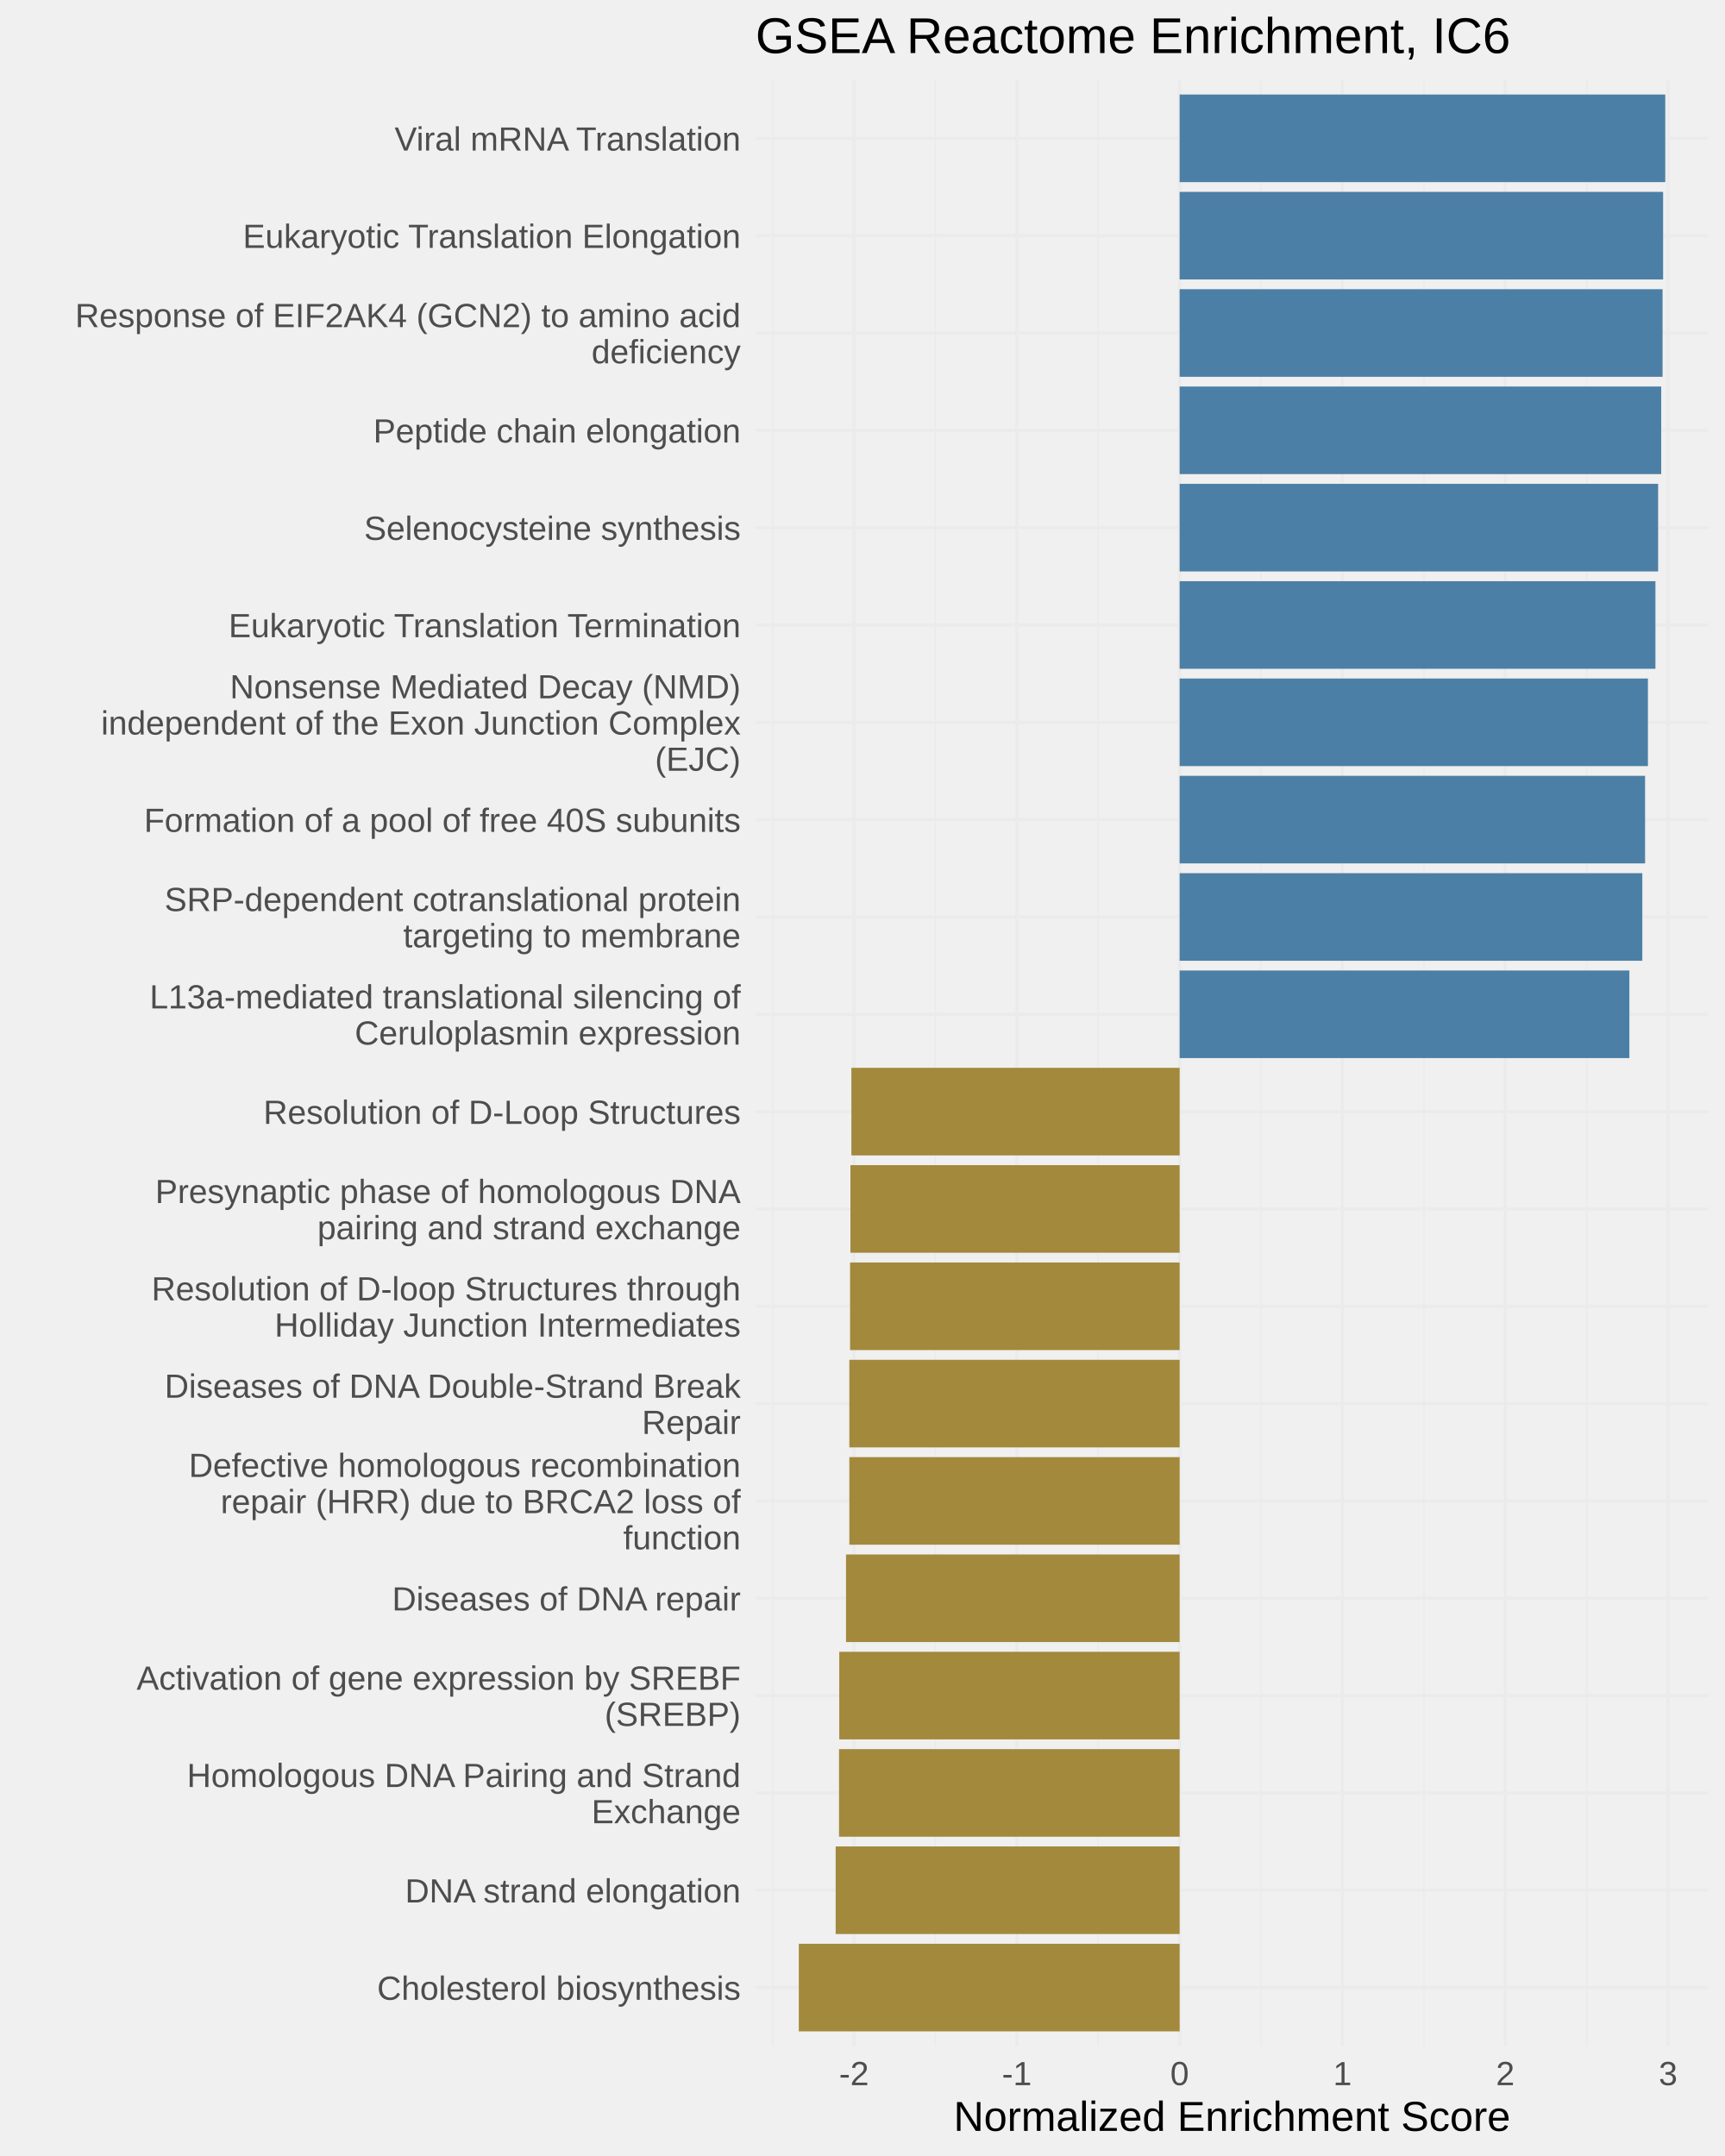
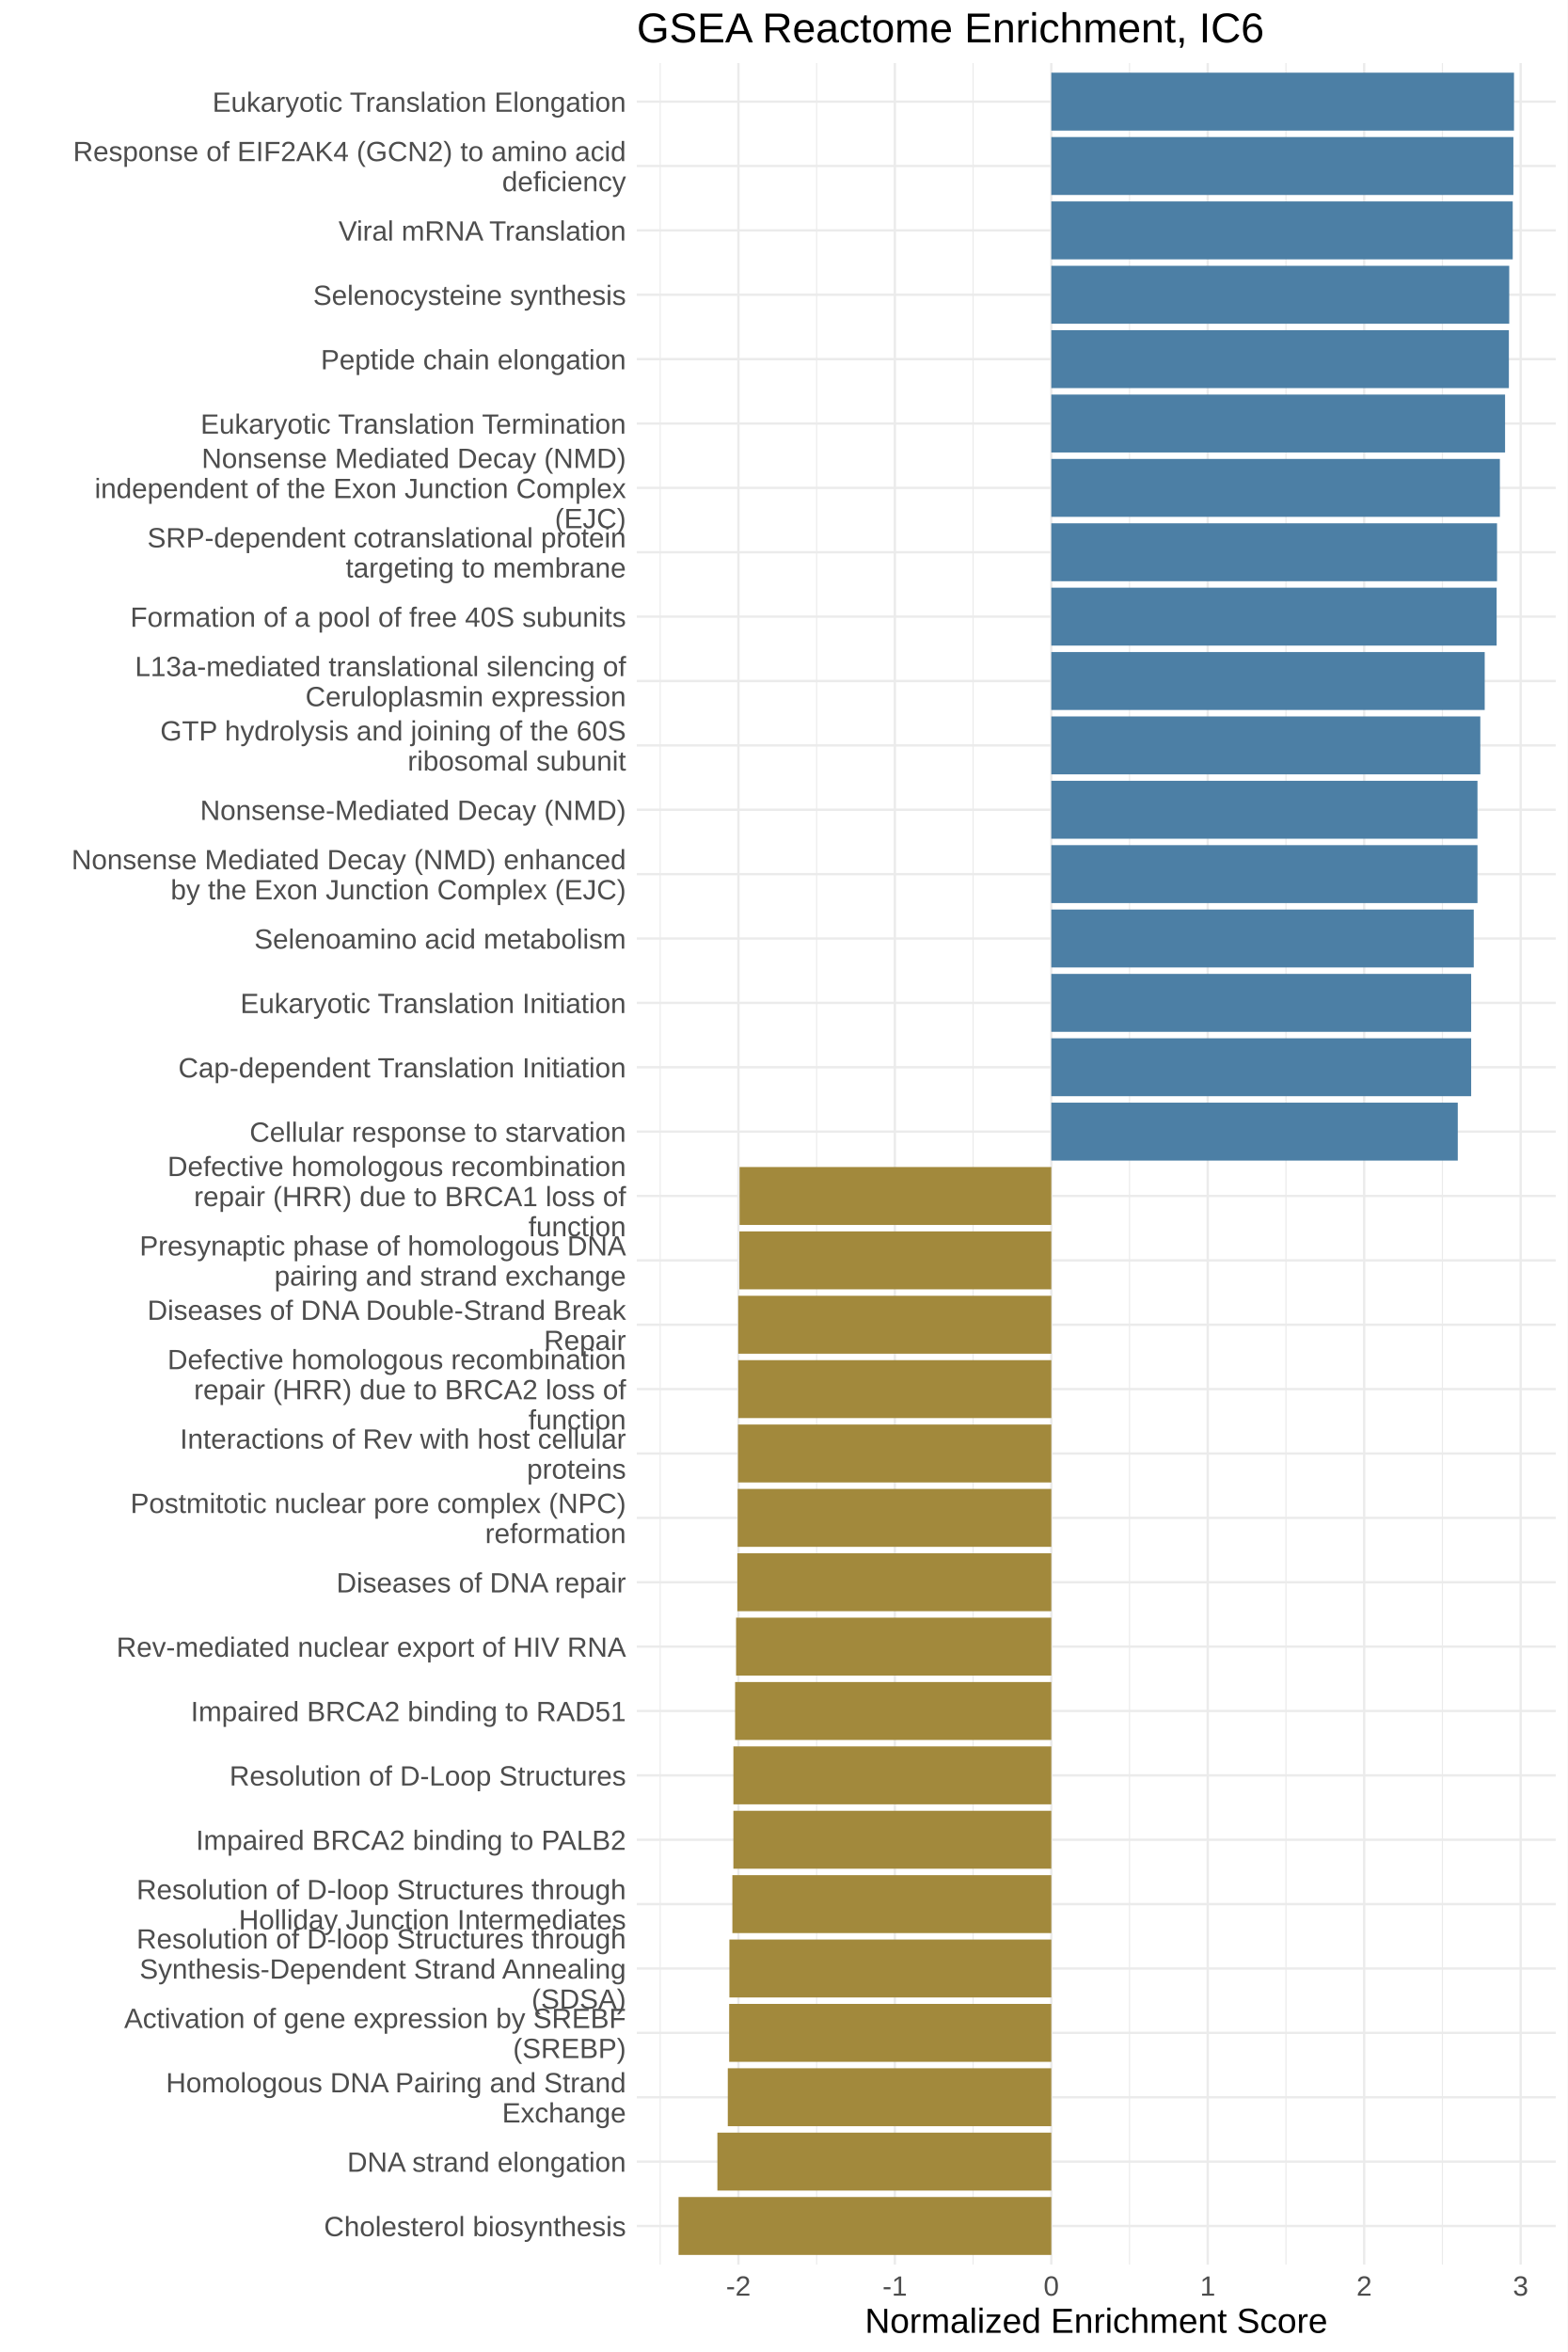
- <svg xmlns="http://www.w3.org/2000/svg" class="svglite" width="576.00pt" height="720.00pt" viewBox="0 0 576.00 720.00">
+ <svg xmlns="http://www.w3.org/2000/svg" class="svglite" width="720.00pt" height="1080.00pt" viewBox="0 0 720.00 1080.00">
  <defs>
    <style type="text/css">
    .svglite line, .svglite polyline, .svglite polygon, .svglite path, .svglite rect, .svglite circle {
      fill: none;
      stroke: #000000;
      stroke-linecap: round;
      stroke-linejoin: round;
      stroke-miterlimit: 10.00;
    }
    .svglite text {
      white-space: pre;
    }
  </style>
  </defs>
-   <rect width="100%" height="100%" style="stroke: none; fill: none;" />
+   <rect width="100%" height="100%" style="stroke: none; fill: #FFFFFF;" />
  <defs>
-     <clipPath id="cpMC4wMHw1NzYuMDB8MC4wMHw3MjAuMDA=">
-       <rect x="0.00" y="0.00" width="576.00" height="720.00" />
+     <clipPath id="cpMC4wMHw3MjAuMDB8MC4wMHwxMDgwLjAw">
+       <rect x="0.00" y="0.00" width="720.00" height="1080.00" />
    </clipPath>
  </defs>
-   <g clip-path="url(#cpMC4wMHw1NzYuMDB8MC4wMHw3MjAuMDA=)">
+   <g clip-path="url(#cpMC4wMHw3MjAuMDB8MC4wMHwxMDgwLjAw)">
</g>
  <defs>
-     <clipPath id="cpMjUyLjI2fDU3MC41MnwyNi43MHw2ODMuMjU=">
-       <rect x="252.26" y="26.70" width="318.26" height="656.56" />
+     <clipPath id="cpMjkyLjQ2fDcxNC41MnwyOC45NHwxMDM5Ljg3">
+       <rect x="292.46" y="28.94" width="422.06" height="1010.93" />
    </clipPath>
  </defs>
-   <g clip-path="url(#cpMjUyLjI2fDU3MC41MnwyNi43MHw2ODMuMjU=)">
-     <polyline points="257.98,683.25 257.98,26.70 " style="stroke-width: 0.53; stroke: #EBEBEB; stroke-linecap: butt;" />
-     <polyline points="312.34,683.25 312.34,26.70 " style="stroke-width: 0.53; stroke: #EBEBEB; stroke-linecap: butt;" />
-     <polyline points="366.71,683.25 366.71,26.70 " style="stroke-width: 0.53; stroke: #EBEBEB; stroke-linecap: butt;" />
-     <polyline points="421.08,683.25 421.08,26.70 " style="stroke-width: 0.53; stroke: #EBEBEB; stroke-linecap: butt;" />
-     <polyline points="475.45,683.25 475.45,26.70 " style="stroke-width: 0.53; stroke: #EBEBEB; stroke-linecap: butt;" />
-     <polyline points="529.81,683.25 529.81,26.70 " style="stroke-width: 0.53; stroke: #EBEBEB; stroke-linecap: butt;" />
-     <polyline points="252.26,663.75 570.52,663.75 " style="stroke-width: 1.07; stroke: #EBEBEB; stroke-linecap: butt;" />
-     <polyline points="252.26,631.25 570.52,631.25 " style="stroke-width: 1.07; stroke: #EBEBEB; stroke-linecap: butt;" />
-     <polyline points="252.26,598.75 570.52,598.75 " style="stroke-width: 1.07; stroke: #EBEBEB; stroke-linecap: butt;" />
-     <polyline points="252.26,566.24 570.52,566.24 " style="stroke-width: 1.07; stroke: #EBEBEB; stroke-linecap: butt;" />
-     <polyline points="252.26,533.74 570.52,533.74 " style="stroke-width: 1.07; stroke: #EBEBEB; stroke-linecap: butt;" />
-     <polyline points="252.26,501.24 570.52,501.24 " style="stroke-width: 1.07; stroke: #EBEBEB; stroke-linecap: butt;" />
-     <polyline points="252.26,468.74 570.52,468.74 " style="stroke-width: 1.07; stroke: #EBEBEB; stroke-linecap: butt;" />
-     <polyline points="252.26,436.23 570.52,436.23 " style="stroke-width: 1.07; stroke: #EBEBEB; stroke-linecap: butt;" />
-     <polyline points="252.26,403.73 570.52,403.73 " style="stroke-width: 1.07; stroke: #EBEBEB; stroke-linecap: butt;" />
-     <polyline points="252.26,371.23 570.52,371.23 " style="stroke-width: 1.07; stroke: #EBEBEB; stroke-linecap: butt;" />
-     <polyline points="252.26,338.73 570.52,338.73 " style="stroke-width: 1.07; stroke: #EBEBEB; stroke-linecap: butt;" />
-     <polyline points="252.26,306.22 570.52,306.22 " style="stroke-width: 1.07; stroke: #EBEBEB; stroke-linecap: butt;" />
-     <polyline points="252.26,273.72 570.52,273.72 " style="stroke-width: 1.07; stroke: #EBEBEB; stroke-linecap: butt;" />
-     <polyline points="252.26,241.22 570.52,241.22 " style="stroke-width: 1.07; stroke: #EBEBEB; stroke-linecap: butt;" />
-     <polyline points="252.26,208.71 570.52,208.71 " style="stroke-width: 1.07; stroke: #EBEBEB; stroke-linecap: butt;" />
-     <polyline points="252.26,176.21 570.52,176.21 " style="stroke-width: 1.07; stroke: #EBEBEB; stroke-linecap: butt;" />
-     <polyline points="252.26,143.71 570.52,143.71 " style="stroke-width: 1.07; stroke: #EBEBEB; stroke-linecap: butt;" />
-     <polyline points="252.26,111.21 570.52,111.21 " style="stroke-width: 1.07; stroke: #EBEBEB; stroke-linecap: butt;" />
-     <polyline points="252.26,78.70 570.52,78.70 " style="stroke-width: 1.07; stroke: #EBEBEB; stroke-linecap: butt;" />
-     <polyline points="252.26,46.20 570.52,46.20 " style="stroke-width: 1.07; stroke: #EBEBEB; stroke-linecap: butt;" />
-     <polyline points="285.16,683.25 285.16,26.70 " style="stroke-width: 1.07; stroke: #EBEBEB; stroke-linecap: butt;" />
-     <polyline points="339.53,683.25 339.53,26.70 " style="stroke-width: 1.07; stroke: #EBEBEB; stroke-linecap: butt;" />
-     <polyline points="393.89,683.25 393.89,26.70 " style="stroke-width: 1.07; stroke: #EBEBEB; stroke-linecap: butt;" />
-     <polyline points="448.26,683.25 448.26,26.70 " style="stroke-width: 1.07; stroke: #EBEBEB; stroke-linecap: butt;" />
-     <polyline points="502.63,683.25 502.63,26.70 " style="stroke-width: 1.07; stroke: #EBEBEB; stroke-linecap: butt;" />
-     <polyline points="557.00,683.25 557.00,26.70 " style="stroke-width: 1.07; stroke: #EBEBEB; stroke-linecap: butt;" />
-     <rect x="393.89" y="31.57" width="162.16" height="29.25" style="stroke-width: 1.07; stroke: none; stroke-linecap: butt; stroke-linejoin: miter; fill: #4C7FA5;" />
-     <rect x="393.89" y="64.08" width="161.44" height="29.25" style="stroke-width: 1.07; stroke: none; stroke-linecap: butt; stroke-linejoin: miter; fill: #4C7FA5;" />
-     <rect x="393.89" y="96.58" width="161.26" height="29.25" style="stroke-width: 1.07; stroke: none; stroke-linecap: butt; stroke-linejoin: miter; fill: #4C7FA5;" />
-     <rect x="393.89" y="129.08" width="160.81" height="29.25" style="stroke-width: 1.07; stroke: none; stroke-linecap: butt; stroke-linejoin: miter; fill: #4C7FA5;" />
-     <rect x="393.89" y="161.58" width="159.78" height="29.25" style="stroke-width: 1.07; stroke: none; stroke-linecap: butt; stroke-linejoin: miter; fill: #4C7FA5;" />
-     <rect x="393.89" y="194.09" width="158.88" height="29.25" style="stroke-width: 1.07; stroke: none; stroke-linecap: butt; stroke-linejoin: miter; fill: #4C7FA5;" />
-     <rect x="393.89" y="226.59" width="156.37" height="29.25" style="stroke-width: 1.07; stroke: none; stroke-linecap: butt; stroke-linejoin: miter; fill: #4C7FA5;" />
-     <rect x="393.89" y="259.09" width="155.42" height="29.25" style="stroke-width: 1.07; stroke: none; stroke-linecap: butt; stroke-linejoin: miter; fill: #4C7FA5;" />
-     <rect x="393.89" y="291.60" width="154.50" height="29.25" style="stroke-width: 1.07; stroke: none; stroke-linecap: butt; stroke-linejoin: miter; fill: #4C7FA5;" />
-     <rect x="393.89" y="324.10" width="150.18" height="29.25" style="stroke-width: 1.07; stroke: none; stroke-linecap: butt; stroke-linejoin: miter; fill: #4C7FA5;" />
-     <rect x="266.73" y="649.13" width="127.17" height="29.25" style="stroke-width: 1.07; stroke: none; stroke-linecap: butt; stroke-linejoin: miter; fill: #A2893C;" />
-     <rect x="279.04" y="616.62" width="114.86" height="29.25" style="stroke-width: 1.07; stroke: none; stroke-linecap: butt; stroke-linejoin: miter; fill: #A2893C;" />
-     <rect x="280.16" y="584.12" width="113.74" height="29.25" style="stroke-width: 1.07; stroke: none; stroke-linecap: butt; stroke-linejoin: miter; fill: #A2893C;" />
-     <rect x="280.24" y="551.62" width="113.66" height="29.25" style="stroke-width: 1.07; stroke: none; stroke-linecap: butt; stroke-linejoin: miter; fill: #A2893C;" />
-     <rect x="282.50" y="519.12" width="111.39" height="29.25" style="stroke-width: 1.07; stroke: none; stroke-linecap: butt; stroke-linejoin: miter; fill: #A2893C;" />
-     <rect x="283.61" y="454.11" width="110.28" height="29.25" style="stroke-width: 1.07; stroke: none; stroke-linecap: butt; stroke-linejoin: miter; fill: #A2893C;" />
-     <rect x="283.61" y="486.61" width="110.28" height="29.25" style="stroke-width: 1.07; stroke: none; stroke-linecap: butt; stroke-linejoin: miter; fill: #A2893C;" />
-     <rect x="283.85" y="421.61" width="110.04" height="29.25" style="stroke-width: 1.07; stroke: none; stroke-linecap: butt; stroke-linejoin: miter; fill: #A2893C;" />
-     <rect x="283.97" y="389.10" width="109.92" height="29.25" style="stroke-width: 1.07; stroke: none; stroke-linecap: butt; stroke-linejoin: miter; fill: #A2893C;" />
-     <rect x="284.29" y="356.60" width="109.61" height="29.25" style="stroke-width: 1.07; stroke: none; stroke-linecap: butt; stroke-linejoin: miter; fill: #A2893C;" />
+   <g clip-path="url(#cpMjkyLjQ2fDcxNC41MnwyOC45NHwxMDM5Ljg3)">
+     <polyline points="303.20,1039.87 303.20,28.94 " style="stroke-width: 0.53; stroke: #EBEBEB; stroke-linecap: butt;" />
+     <polyline points="375.06,1039.87 375.06,28.94 " style="stroke-width: 0.53; stroke: #EBEBEB; stroke-linecap: butt;" />
+     <polyline points="446.91,1039.87 446.91,28.94 " style="stroke-width: 0.53; stroke: #EBEBEB; stroke-linecap: butt;" />
+     <polyline points="518.76,1039.87 518.76,28.94 " style="stroke-width: 0.53; stroke: #EBEBEB; stroke-linecap: butt;" />
+     <polyline points="590.62,1039.87 590.62,28.94 " style="stroke-width: 0.53; stroke: #EBEBEB; stroke-linecap: butt;" />
+     <polyline points="662.47,1039.87 662.47,28.94 " style="stroke-width: 0.53; stroke: #EBEBEB; stroke-linecap: butt;" />
+     <polyline points="292.46,1022.14 714.52,1022.14 " style="stroke-width: 1.07; stroke: #EBEBEB; stroke-linecap: butt;" />
+     <polyline points="292.46,992.58 714.52,992.58 " style="stroke-width: 1.07; stroke: #EBEBEB; stroke-linecap: butt;" />
+     <polyline points="292.46,963.02 714.52,963.02 " style="stroke-width: 1.07; stroke: #EBEBEB; stroke-linecap: butt;" />
+     <polyline points="292.46,933.46 714.52,933.46 " style="stroke-width: 1.07; stroke: #EBEBEB; stroke-linecap: butt;" />
+     <polyline points="292.46,903.90 714.52,903.90 " style="stroke-width: 1.07; stroke: #EBEBEB; stroke-linecap: butt;" />
+     <polyline points="292.46,874.34 714.52,874.34 " style="stroke-width: 1.07; stroke: #EBEBEB; stroke-linecap: butt;" />
+     <polyline points="292.46,844.78 714.52,844.78 " style="stroke-width: 1.07; stroke: #EBEBEB; stroke-linecap: butt;" />
+     <polyline points="292.46,815.22 714.52,815.22 " style="stroke-width: 1.07; stroke: #EBEBEB; stroke-linecap: butt;" />
+     <polyline points="292.46,785.66 714.52,785.66 " style="stroke-width: 1.07; stroke: #EBEBEB; stroke-linecap: butt;" />
+     <polyline points="292.46,756.10 714.52,756.10 " style="stroke-width: 1.07; stroke: #EBEBEB; stroke-linecap: butt;" />
+     <polyline points="292.46,726.54 714.52,726.54 " style="stroke-width: 1.07; stroke: #EBEBEB; stroke-linecap: butt;" />
+     <polyline points="292.46,696.98 714.52,696.98 " style="stroke-width: 1.07; stroke: #EBEBEB; stroke-linecap: butt;" />
+     <polyline points="292.46,667.42 714.52,667.42 " style="stroke-width: 1.07; stroke: #EBEBEB; stroke-linecap: butt;" />
+     <polyline points="292.46,637.86 714.52,637.86 " style="stroke-width: 1.07; stroke: #EBEBEB; stroke-linecap: butt;" />
+     <polyline points="292.46,608.30 714.52,608.30 " style="stroke-width: 1.07; stroke: #EBEBEB; stroke-linecap: butt;" />
+     <polyline points="292.46,578.74 714.52,578.74 " style="stroke-width: 1.07; stroke: #EBEBEB; stroke-linecap: butt;" />
+     <polyline points="292.46,549.18 714.52,549.18 " style="stroke-width: 1.07; stroke: #EBEBEB; stroke-linecap: butt;" />
+     <polyline points="292.46,519.62 714.52,519.62 " style="stroke-width: 1.07; stroke: #EBEBEB; stroke-linecap: butt;" />
+     <polyline points="292.46,490.06 714.52,490.06 " style="stroke-width: 1.07; stroke: #EBEBEB; stroke-linecap: butt;" />
+     <polyline points="292.46,460.51 714.52,460.51 " style="stroke-width: 1.07; stroke: #EBEBEB; stroke-linecap: butt;" />
+     <polyline points="292.46,430.95 714.52,430.95 " style="stroke-width: 1.07; stroke: #EBEBEB; stroke-linecap: butt;" />
+     <polyline points="292.46,401.39 714.52,401.39 " style="stroke-width: 1.07; stroke: #EBEBEB; stroke-linecap: butt;" />
+     <polyline points="292.46,371.83 714.52,371.83 " style="stroke-width: 1.07; stroke: #EBEBEB; stroke-linecap: butt;" />
+     <polyline points="292.46,342.27 714.52,342.27 " style="stroke-width: 1.07; stroke: #EBEBEB; stroke-linecap: butt;" />
+     <polyline points="292.46,312.71 714.52,312.71 " style="stroke-width: 1.07; stroke: #EBEBEB; stroke-linecap: butt;" />
+     <polyline points="292.46,283.15 714.52,283.15 " style="stroke-width: 1.07; stroke: #EBEBEB; stroke-linecap: butt;" />
+     <polyline points="292.46,253.59 714.52,253.59 " style="stroke-width: 1.07; stroke: #EBEBEB; stroke-linecap: butt;" />
+     <polyline points="292.46,224.03 714.52,224.03 " style="stroke-width: 1.07; stroke: #EBEBEB; stroke-linecap: butt;" />
+     <polyline points="292.46,194.47 714.52,194.47 " style="stroke-width: 1.07; stroke: #EBEBEB; stroke-linecap: butt;" />
+     <polyline points="292.46,164.91 714.52,164.91 " style="stroke-width: 1.07; stroke: #EBEBEB; stroke-linecap: butt;" />
+     <polyline points="292.46,135.35 714.52,135.35 " style="stroke-width: 1.07; stroke: #EBEBEB; stroke-linecap: butt;" />
+     <polyline points="292.46,105.79 714.52,105.79 " style="stroke-width: 1.07; stroke: #EBEBEB; stroke-linecap: butt;" />
+     <polyline points="292.46,76.23 714.52,76.23 " style="stroke-width: 1.07; stroke: #EBEBEB; stroke-linecap: butt;" />
+     <polyline points="292.46,46.67 714.52,46.67 " style="stroke-width: 1.07; stroke: #EBEBEB; stroke-linecap: butt;" />
+     <polyline points="339.13,1039.87 339.13,28.94 " style="stroke-width: 1.07; stroke: #EBEBEB; stroke-linecap: butt;" />
+     <polyline points="410.98,1039.87 410.98,28.94 " style="stroke-width: 1.07; stroke: #EBEBEB; stroke-linecap: butt;" />
+     <polyline points="482.84,1039.87 482.84,28.94 " style="stroke-width: 1.07; stroke: #EBEBEB; stroke-linecap: butt;" />
+     <polyline points="554.69,1039.87 554.69,28.94 " style="stroke-width: 1.07; stroke: #EBEBEB; stroke-linecap: butt;" />
+     <polyline points="626.54,1039.87 626.54,28.94 " style="stroke-width: 1.07; stroke: #EBEBEB; stroke-linecap: butt;" />
+     <polyline points="698.40,1039.87 698.40,28.94 " style="stroke-width: 1.07; stroke: #EBEBEB; stroke-linecap: butt;" />
+     <rect x="482.84" y="33.37" width="212.50" height="26.60" style="stroke-width: 1.07; stroke: none; stroke-linecap: butt; stroke-linejoin: miter; fill: #4C7FA5;" />
+     <rect x="482.84" y="62.93" width="212.22" height="26.60" style="stroke-width: 1.07; stroke: none; stroke-linecap: butt; stroke-linejoin: miter; fill: #4C7FA5;" />
+     <rect x="482.84" y="92.49" width="211.92" height="26.60" style="stroke-width: 1.07; stroke: none; stroke-linecap: butt; stroke-linejoin: miter; fill: #4C7FA5;" />
+     <rect x="482.84" y="122.05" width="210.31" height="26.60" style="stroke-width: 1.07; stroke: none; stroke-linecap: butt; stroke-linejoin: miter; fill: #4C7FA5;" />
+     <rect x="482.84" y="151.61" width="210.15" height="26.60" style="stroke-width: 1.07; stroke: none; stroke-linecap: butt; stroke-linejoin: miter; fill: #4C7FA5;" />
+     <rect x="482.84" y="181.17" width="208.40" height="26.60" style="stroke-width: 1.07; stroke: none; stroke-linecap: butt; stroke-linejoin: miter; fill: #4C7FA5;" />
+     <rect x="482.84" y="210.73" width="206.02" height="26.60" style="stroke-width: 1.07; stroke: none; stroke-linecap: butt; stroke-linejoin: miter; fill: #4C7FA5;" />
+     <rect x="482.84" y="240.29" width="204.71" height="26.60" style="stroke-width: 1.07; stroke: none; stroke-linecap: butt; stroke-linejoin: miter; fill: #4C7FA5;" />
+     <rect x="482.84" y="269.85" width="204.53" height="26.60" style="stroke-width: 1.07; stroke: none; stroke-linecap: butt; stroke-linejoin: miter; fill: #4C7FA5;" />
+     <rect x="482.84" y="299.41" width="199.05" height="26.60" style="stroke-width: 1.07; stroke: none; stroke-linecap: butt; stroke-linejoin: miter; fill: #4C7FA5;" />
+     <rect x="482.84" y="328.97" width="197.03" height="26.60" style="stroke-width: 1.07; stroke: none; stroke-linecap: butt; stroke-linejoin: miter; fill: #4C7FA5;" />
+     <rect x="482.84" y="358.53" width="195.73" height="26.60" style="stroke-width: 1.07; stroke: none; stroke-linecap: butt; stroke-linejoin: miter; fill: #4C7FA5;" />
+     <rect x="482.84" y="388.08" width="195.73" height="26.60" style="stroke-width: 1.07; stroke: none; stroke-linecap: butt; stroke-linejoin: miter; fill: #4C7FA5;" />
+     <rect x="482.84" y="417.64" width="194.02" height="26.60" style="stroke-width: 1.07; stroke: none; stroke-linecap: butt; stroke-linejoin: miter; fill: #4C7FA5;" />
+     <rect x="482.84" y="447.20" width="192.83" height="26.60" style="stroke-width: 1.07; stroke: none; stroke-linecap: butt; stroke-linejoin: miter; fill: #4C7FA5;" />
+     <rect x="482.84" y="476.76" width="192.83" height="26.60" style="stroke-width: 1.07; stroke: none; stroke-linecap: butt; stroke-linejoin: miter; fill: #4C7FA5;" />
+     <rect x="482.84" y="506.32" width="186.68" height="26.60" style="stroke-width: 1.07; stroke: none; stroke-linecap: butt; stroke-linejoin: miter; fill: #4C7FA5;" />
+     <rect x="311.65" y="1008.83" width="171.19" height="26.60" style="stroke-width: 1.07; stroke: none; stroke-linecap: butt; stroke-linejoin: miter; fill: #A2893C;" />
+     <rect x="329.48" y="979.27" width="153.35" height="26.60" style="stroke-width: 1.07; stroke: none; stroke-linecap: butt; stroke-linejoin: miter; fill: #A2893C;" />
+     <rect x="334.26" y="949.71" width="148.57" height="26.60" style="stroke-width: 1.07; stroke: none; stroke-linecap: butt; stroke-linejoin: miter; fill: #A2893C;" />
+     <rect x="334.89" y="920.16" width="147.94" height="26.60" style="stroke-width: 1.07; stroke: none; stroke-linecap: butt; stroke-linejoin: miter; fill: #A2893C;" />
+     <rect x="334.99" y="890.60" width="147.85" height="26.60" style="stroke-width: 1.07; stroke: none; stroke-linecap: butt; stroke-linejoin: miter; fill: #A2893C;" />
+     <rect x="336.36" y="861.04" width="146.48" height="26.60" style="stroke-width: 1.07; stroke: none; stroke-linecap: butt; stroke-linejoin: miter; fill: #A2893C;" />
+     <rect x="336.82" y="831.48" width="146.01" height="26.60" style="stroke-width: 1.07; stroke: none; stroke-linecap: butt; stroke-linejoin: miter; fill: #A2893C;" />
+     <rect x="336.83" y="801.92" width="146.01" height="26.60" style="stroke-width: 1.07; stroke: none; stroke-linecap: butt; stroke-linejoin: miter; fill: #A2893C;" />
+     <rect x="337.61" y="772.36" width="145.22" height="26.60" style="stroke-width: 1.07; stroke: none; stroke-linecap: butt; stroke-linejoin: miter; fill: #A2893C;" />
+     <rect x="338.06" y="742.80" width="144.78" height="26.60" style="stroke-width: 1.07; stroke: none; stroke-linecap: butt; stroke-linejoin: miter; fill: #A2893C;" />
+     <rect x="338.64" y="713.24" width="144.19" height="26.60" style="stroke-width: 1.07; stroke: none; stroke-linecap: butt; stroke-linejoin: miter; fill: #A2893C;" />
+     <rect x="338.79" y="683.68" width="144.05" height="26.60" style="stroke-width: 1.07; stroke: none; stroke-linecap: butt; stroke-linejoin: miter; fill: #A2893C;" />
+     <rect x="338.93" y="654.12" width="143.91" height="26.60" style="stroke-width: 1.07; stroke: none; stroke-linecap: butt; stroke-linejoin: miter; fill: #A2893C;" />
+     <rect x="339.04" y="595.00" width="143.80" height="26.60" style="stroke-width: 1.07; stroke: none; stroke-linecap: butt; stroke-linejoin: miter; fill: #A2893C;" />
+     <rect x="339.04" y="624.56" width="143.80" height="26.60" style="stroke-width: 1.07; stroke: none; stroke-linecap: butt; stroke-linejoin: miter; fill: #A2893C;" />
+     <rect x="339.57" y="565.44" width="143.26" height="26.60" style="stroke-width: 1.07; stroke: none; stroke-linecap: butt; stroke-linejoin: miter; fill: #A2893C;" />
+     <rect x="339.66" y="535.88" width="143.17" height="26.60" style="stroke-width: 1.07; stroke: none; stroke-linecap: butt; stroke-linejoin: miter; fill: #A2893C;" />
  </g>
-   <g clip-path="url(#cpMC4wMHw1NzYuMDB8MC4wMHw3MjAuMDA=)">
-     <text x="247.33" y="667.83" text-anchor="end" style="font-size: 11.20px;fill: #4D4D4D; font-family: &quot;Arimo&quot;;" textLength="136.45px" lengthAdjust="spacingAndGlyphs">Cholesterol biosynthesis</text>
-     <text x="247.33" y="635.33" text-anchor="end" style="font-size: 11.20px;fill: #4D4D4D; font-family: &quot;Arimo&quot;;" textLength="126.94px" lengthAdjust="spacingAndGlyphs">DNA strand elongation</text>
-     <text x="247.33" y="596.78" text-anchor="end" style="font-size: 11.20px;fill: #4D4D4D; font-family: &quot;Arimo&quot;;" textLength="204.99px" lengthAdjust="spacingAndGlyphs">Homologous DNA Pairing and Strand</text>
-     <text x="247.33" y="608.87" text-anchor="end" style="font-size: 11.20px;fill: #4D4D4D; font-family: &quot;Arimo&quot;;" textLength="54.67px" lengthAdjust="spacingAndGlyphs">Exchange</text>
-     <text x="247.33" y="564.28" text-anchor="end" style="font-size: 11.20px;fill: #4D4D4D; font-family: &quot;Arimo&quot;;" textLength="222.69px" lengthAdjust="spacingAndGlyphs">Activation of gene expression by SREBF</text>
-     <text x="247.33" y="576.37" text-anchor="end" style="font-size: 11.20px;fill: #4D4D4D; font-family: &quot;Arimo&quot;;" textLength="45.09px" lengthAdjust="spacingAndGlyphs">(SREBP)</text>
-     <text x="247.33" y="537.82" text-anchor="end" style="font-size: 11.20px;fill: #4D4D4D; font-family: &quot;Arimo&quot;;" textLength="128.84px" lengthAdjust="spacingAndGlyphs">Diseases of DNA repair</text>
-     <text x="247.33" y="493.22" text-anchor="end" style="font-size: 11.20px;fill: #4D4D4D; font-family: &quot;Arimo&quot;;" textLength="209.83px" lengthAdjust="spacingAndGlyphs">Defective homologous recombination</text>
-     <text x="247.33" y="505.32" text-anchor="end" style="font-size: 11.20px;fill: #4D4D4D; font-family: &quot;Arimo&quot;;" textLength="189.14px" lengthAdjust="spacingAndGlyphs">repair (HRR) due to BRCA2 loss of</text>
-     <text x="247.33" y="517.41" text-anchor="end" style="font-size: 11.20px;fill: #4D4D4D; font-family: &quot;Arimo&quot;;" textLength="45.71px" lengthAdjust="spacingAndGlyphs">function</text>
-     <text x="247.33" y="466.77" text-anchor="end" style="font-size: 11.20px;fill: #4D4D4D; font-family: &quot;Arimo&quot;;" textLength="212.57px" lengthAdjust="spacingAndGlyphs">Diseases of DNA Double-Strand Break</text>
-     <text x="247.33" y="478.86" text-anchor="end" style="font-size: 11.20px;fill: #4D4D4D; font-family: &quot;Arimo&quot;;" textLength="35.82px" lengthAdjust="spacingAndGlyphs">Repair</text>
-     <text x="247.33" y="434.26" text-anchor="end" style="font-size: 11.20px;fill: #4D4D4D; font-family: &quot;Arimo&quot;;" textLength="221.88px" lengthAdjust="spacingAndGlyphs">Resolution of D-loop Structures through</text>
-     <text x="247.33" y="446.36" text-anchor="end" style="font-size: 11.20px;fill: #4D4D4D; font-family: &quot;Arimo&quot;;" textLength="175.36px" lengthAdjust="spacingAndGlyphs">Holliday Junction Intermediates</text>
-     <text x="247.33" y="401.76" text-anchor="end" style="font-size: 11.20px;fill: #4D4D4D; font-family: &quot;Arimo&quot;;" textLength="216.86px" lengthAdjust="spacingAndGlyphs">Presynaptic phase of homologous DNA</text>
-     <text x="247.33" y="413.86" text-anchor="end" style="font-size: 11.20px;fill: #4D4D4D; font-family: &quot;Arimo&quot;;" textLength="160.83px" lengthAdjust="spacingAndGlyphs">pairing and strand exchange</text>
-     <text x="247.33" y="375.31" text-anchor="end" style="font-size: 11.20px;fill: #4D4D4D; font-family: &quot;Arimo&quot;;" textLength="177.29px" lengthAdjust="spacingAndGlyphs">Resolution of D-Loop Structures</text>
-     <text x="247.33" y="336.76" text-anchor="end" style="font-size: 11.20px;fill: #4D4D4D; font-family: &quot;Arimo&quot;;" textLength="225.65px" lengthAdjust="spacingAndGlyphs">L13a-mediated translational silencing of</text>
-     <text x="247.33" y="348.85" text-anchor="end" style="font-size: 11.20px;fill: #4D4D4D; font-family: &quot;Arimo&quot;;" textLength="144.27px" lengthAdjust="spacingAndGlyphs">Ceruloplasmin expression</text>
-     <text x="247.33" y="304.25" text-anchor="end" style="font-size: 11.20px;fill: #4D4D4D; font-family: &quot;Arimo&quot;;" textLength="215.94px" lengthAdjust="spacingAndGlyphs">SRP-dependent cotranslational protein</text>
-     <text x="247.33" y="316.35" text-anchor="end" style="font-size: 11.20px;fill: #4D4D4D; font-family: &quot;Arimo&quot;;" textLength="130.87px" lengthAdjust="spacingAndGlyphs">targeting to membrane</text>
-     <text x="247.33" y="277.80" text-anchor="end" style="font-size: 11.20px;fill: #4D4D4D; font-family: &quot;Arimo&quot;;" textLength="224.65px" lengthAdjust="spacingAndGlyphs">Formation of a pool of free 40S subunits</text>
-     <text x="247.33" y="233.20" text-anchor="end" style="font-size: 11.20px;fill: #4D4D4D; font-family: &quot;Arimo&quot;;" textLength="187.96px" lengthAdjust="spacingAndGlyphs">Nonsense Mediated Decay (NMD)</text>
-     <text x="247.33" y="245.30" text-anchor="end" style="font-size: 11.20px;fill: #4D4D4D; font-family: &quot;Arimo&quot;;" textLength="239.08px" lengthAdjust="spacingAndGlyphs">independent of the Exon Junction Complex</text>
-     <text x="247.33" y="257.39" text-anchor="end" style="font-size: 11.20px;fill: #4D4D4D; font-family: &quot;Arimo&quot;;" textLength="26.91px" lengthAdjust="spacingAndGlyphs">(EJC)</text>
-     <text x="247.33" y="212.79" text-anchor="end" style="font-size: 11.20px;fill: #4D4D4D; font-family: &quot;Arimo&quot;;" textLength="192.72px" lengthAdjust="spacingAndGlyphs">Eukaryotic Translation Termination</text>
-     <text x="247.33" y="180.29" text-anchor="end" style="font-size: 11.20px;fill: #4D4D4D; font-family: &quot;Arimo&quot;;" textLength="141.11px" lengthAdjust="spacingAndGlyphs">Selenocysteine synthesis</text>
-     <text x="247.33" y="147.79" text-anchor="end" style="font-size: 11.20px;fill: #4D4D4D; font-family: &quot;Arimo&quot;;" textLength="138.54px" lengthAdjust="spacingAndGlyphs">Peptide chain elongation</text>
-     <text x="247.33" y="109.24" text-anchor="end" style="font-size: 11.20px;fill: #4D4D4D; font-family: &quot;Arimo&quot;;" textLength="241.85px" lengthAdjust="spacingAndGlyphs">Response of EIF2AK4 (GCN2) to amino acid</text>
-     <text x="247.33" y="121.33" text-anchor="end" style="font-size: 11.20px;fill: #4D4D4D; font-family: &quot;Arimo&quot;;" textLength="57.04px" lengthAdjust="spacingAndGlyphs">deficiency</text>
-     <text x="247.33" y="82.78" text-anchor="end" style="font-size: 11.20px;fill: #4D4D4D; font-family: &quot;Arimo&quot;;" textLength="186.61px" lengthAdjust="spacingAndGlyphs">Eukaryotic Translation Elongation</text>
-     <text x="247.33" y="50.28" text-anchor="end" style="font-size: 11.20px;fill: #4D4D4D; font-family: &quot;Arimo&quot;;" textLength="127.86px" lengthAdjust="spacingAndGlyphs">Viral mRNA Translation</text>
-     <text x="285.16" y="696.34" text-anchor="middle" style="font-size: 11.20px;fill: #4D4D4D; font-family: &quot;Arimo&quot;;" textLength="11.16px" lengthAdjust="spacingAndGlyphs">-2</text>
-     <text x="339.53" y="696.34" text-anchor="middle" style="font-size: 11.20px;fill: #4D4D4D; font-family: &quot;Arimo&quot;;" textLength="11.16px" lengthAdjust="spacingAndGlyphs">-1</text>
-     <text x="393.89" y="696.34" text-anchor="middle" style="font-size: 11.20px;fill: #4D4D4D; font-family: &quot;Arimo&quot;;" textLength="7.12px" lengthAdjust="spacingAndGlyphs">0</text>
-     <text x="448.26" y="696.34" text-anchor="middle" style="font-size: 11.20px;fill: #4D4D4D; font-family: &quot;Arimo&quot;;" textLength="7.12px" lengthAdjust="spacingAndGlyphs">1</text>
-     <text x="502.63" y="696.34" text-anchor="middle" style="font-size: 11.20px;fill: #4D4D4D; font-family: &quot;Arimo&quot;;" textLength="7.12px" lengthAdjust="spacingAndGlyphs">2</text>
-     <text x="557.00" y="696.34" text-anchor="middle" style="font-size: 11.20px;fill: #4D4D4D; font-family: &quot;Arimo&quot;;" textLength="7.12px" lengthAdjust="spacingAndGlyphs">3</text>
-     <text x="411.39" y="711.61" text-anchor="middle" style="font-size: 14.00px; font-family: &quot;Arimo&quot;;" textLength="207.99px" lengthAdjust="spacingAndGlyphs">Normalized Enrichment Score</text>
-     <text x="252.26" y="17.73" style="font-size: 16.80px; font-family: &quot;Arimo&quot;;" textLength="275.52px" lengthAdjust="spacingAndGlyphs">GSEA Reactome Enrichment, IC6</text>
+   <g clip-path="url(#cpMC4wMHw3MjAuMDB8MC4wMHwxMDgwLjAw)">
+     <text x="287.53" y="1026.80" text-anchor="end" style="font-size: 12.80px;fill: #4D4D4D; font-family: &quot;Arimo&quot;;" textLength="156.02px" lengthAdjust="spacingAndGlyphs">Cholesterol biosynthesis</text>
+     <text x="287.53" y="997.24" text-anchor="end" style="font-size: 12.80px;fill: #4D4D4D; font-family: &quot;Arimo&quot;;" textLength="145.16px" lengthAdjust="spacingAndGlyphs">DNA strand elongation</text>
+     <text x="287.53" y="960.77" text-anchor="end" style="font-size: 12.80px;fill: #4D4D4D; font-family: &quot;Arimo&quot;;" textLength="234.42px" lengthAdjust="spacingAndGlyphs">Homologous DNA Pairing and Strand</text>
+     <text x="287.53" y="974.59" text-anchor="end" style="font-size: 12.80px;fill: #4D4D4D; font-family: &quot;Arimo&quot;;" textLength="62.52px" lengthAdjust="spacingAndGlyphs">Exchange</text>
+     <text x="287.53" y="931.21" text-anchor="end" style="font-size: 12.80px;fill: #4D4D4D; font-family: &quot;Arimo&quot;;" textLength="254.66px" lengthAdjust="spacingAndGlyphs">Activation of gene expression by SREBF</text>
+     <text x="287.53" y="945.03" text-anchor="end" style="font-size: 12.80px;fill: #4D4D4D; font-family: &quot;Arimo&quot;;" textLength="51.57px" lengthAdjust="spacingAndGlyphs">(SREBP)</text>
+     <text x="287.53" y="894.74" text-anchor="end" style="font-size: 12.80px;fill: #4D4D4D; font-family: &quot;Arimo&quot;;" textLength="253.71px" lengthAdjust="spacingAndGlyphs">Resolution of D-loop Structures through</text>
+     <text x="287.53" y="908.56" text-anchor="end" style="font-size: 12.80px;fill: #4D4D4D; font-family: &quot;Arimo&quot;;" textLength="251.87px" lengthAdjust="spacingAndGlyphs">Synthesis-Dependent Strand Annealing</text>
+     <text x="287.53" y="922.38" text-anchor="end" style="font-size: 12.80px;fill: #4D4D4D; font-family: &quot;Arimo&quot;;" textLength="45.06px" lengthAdjust="spacingAndGlyphs">(SDSA)</text>
+     <text x="287.53" y="872.09" text-anchor="end" style="font-size: 12.80px;fill: #4D4D4D; font-family: &quot;Arimo&quot;;" textLength="253.71px" lengthAdjust="spacingAndGlyphs">Resolution of D-loop Structures through</text>
+     <text x="287.53" y="885.91" text-anchor="end" style="font-size: 12.80px;fill: #4D4D4D; font-family: &quot;Arimo&quot;;" textLength="200.53px" lengthAdjust="spacingAndGlyphs">Holliday Junction Intermediates</text>
+     <text x="287.53" y="849.44" text-anchor="end" style="font-size: 12.80px;fill: #4D4D4D; font-family: &quot;Arimo&quot;;" textLength="216.10px" lengthAdjust="spacingAndGlyphs">Impaired BRCA2 binding to PALB2</text>
+     <text x="287.53" y="819.88" text-anchor="end" style="font-size: 12.80px;fill: #4D4D4D; font-family: &quot;Arimo&quot;;" textLength="202.72px" lengthAdjust="spacingAndGlyphs">Resolution of D-Loop Structures</text>
+     <text x="287.53" y="790.32" text-anchor="end" style="font-size: 12.80px;fill: #4D4D4D; font-family: &quot;Arimo&quot;;" textLength="219.66px" lengthAdjust="spacingAndGlyphs">Impaired BRCA2 binding to RAD51</text>
+     <text x="287.53" y="760.76" text-anchor="end" style="font-size: 12.80px;fill: #4D4D4D; font-family: &quot;Arimo&quot;;" textLength="260.16px" lengthAdjust="spacingAndGlyphs">Rev-mediated nuclear export of HIV RNA</text>
+     <text x="287.53" y="731.20" text-anchor="end" style="font-size: 12.80px;fill: #4D4D4D; font-family: &quot;Arimo&quot;;" textLength="147.33px" lengthAdjust="spacingAndGlyphs">Diseases of DNA repair</text>
+     <text x="287.53" y="694.73" text-anchor="end" style="font-size: 12.80px;fill: #4D4D4D; font-family: &quot;Arimo&quot;;" textLength="254.53px" lengthAdjust="spacingAndGlyphs">Postmitotic nuclear pore complex (NPC)</text>
+     <text x="287.53" y="708.56" text-anchor="end" style="font-size: 12.80px;fill: #4D4D4D; font-family: &quot;Arimo&quot;;" textLength="75.04px" lengthAdjust="spacingAndGlyphs">reformation</text>
+     <text x="287.53" y="665.17" text-anchor="end" style="font-size: 12.80px;fill: #4D4D4D; font-family: &quot;Arimo&quot;;" textLength="234.06px" lengthAdjust="spacingAndGlyphs">Interactions of Rev with host cellular</text>
+     <text x="287.53" y="679.00" text-anchor="end" style="font-size: 12.80px;fill: #4D4D4D; font-family: &quot;Arimo&quot;;" textLength="52.15px" lengthAdjust="spacingAndGlyphs">proteins</text>
+     <text x="287.53" y="628.70" text-anchor="end" style="font-size: 12.80px;fill: #4D4D4D; font-family: &quot;Arimo&quot;;" textLength="239.93px" lengthAdjust="spacingAndGlyphs">Defective homologous recombination</text>
+     <text x="287.53" y="642.52" text-anchor="end" style="font-size: 12.80px;fill: #4D4D4D; font-family: &quot;Arimo&quot;;" textLength="216.28px" lengthAdjust="spacingAndGlyphs">repair (HRR) due to BRCA2 loss of</text>
+     <text x="287.53" y="656.35" text-anchor="end" style="font-size: 12.80px;fill: #4D4D4D; font-family: &quot;Arimo&quot;;" textLength="52.26px" lengthAdjust="spacingAndGlyphs">function</text>
+     <text x="287.53" y="606.05" text-anchor="end" style="font-size: 12.80px;fill: #4D4D4D; font-family: &quot;Arimo&quot;;" textLength="243.06px" lengthAdjust="spacingAndGlyphs">Diseases of DNA Double-Strand Break</text>
+     <text x="287.53" y="619.88" text-anchor="end" style="font-size: 12.80px;fill: #4D4D4D; font-family: &quot;Arimo&quot;;" textLength="40.97px" lengthAdjust="spacingAndGlyphs">Repair</text>
+     <text x="287.53" y="576.49" text-anchor="end" style="font-size: 12.80px;fill: #4D4D4D; font-family: &quot;Arimo&quot;;" textLength="247.98px" lengthAdjust="spacingAndGlyphs">Presynaptic phase of homologous DNA</text>
+     <text x="287.53" y="590.32" text-anchor="end" style="font-size: 12.80px;fill: #4D4D4D; font-family: &quot;Arimo&quot;;" textLength="183.94px" lengthAdjust="spacingAndGlyphs">pairing and strand exchange</text>
+     <text x="287.53" y="540.02" text-anchor="end" style="font-size: 12.80px;fill: #4D4D4D; font-family: &quot;Arimo&quot;;" textLength="239.93px" lengthAdjust="spacingAndGlyphs">Defective homologous recombination</text>
+     <text x="287.53" y="553.85" text-anchor="end" style="font-size: 12.80px;fill: #4D4D4D; font-family: &quot;Arimo&quot;;" textLength="216.28px" lengthAdjust="spacingAndGlyphs">repair (HRR) due to BRCA1 loss of</text>
+     <text x="287.53" y="567.67" text-anchor="end" style="font-size: 12.80px;fill: #4D4D4D; font-family: &quot;Arimo&quot;;" textLength="52.26px" lengthAdjust="spacingAndGlyphs">function</text>
+     <text x="287.53" y="524.29" text-anchor="end" style="font-size: 12.80px;fill: #4D4D4D; font-family: &quot;Arimo&quot;;" textLength="196.56px" lengthAdjust="spacingAndGlyphs">Cellular response to starvation</text>
+     <text x="287.53" y="494.73" text-anchor="end" style="font-size: 12.80px;fill: #4D4D4D; font-family: &quot;Arimo&quot;;" textLength="232.93px" lengthAdjust="spacingAndGlyphs">Cap-dependent Translation Initiation</text>
+     <text x="287.53" y="465.17" text-anchor="end" style="font-size: 12.80px;fill: #4D4D4D; font-family: &quot;Arimo&quot;;" textLength="201.71px" lengthAdjust="spacingAndGlyphs">Eukaryotic Translation Initiation</text>
+     <text x="287.53" y="435.61" text-anchor="end" style="font-size: 12.80px;fill: #4D4D4D; font-family: &quot;Arimo&quot;;" textLength="193.22px" lengthAdjust="spacingAndGlyphs">Selenoamino acid metabolism</text>
+     <text x="287.53" y="399.14" text-anchor="end" style="font-size: 12.80px;fill: #4D4D4D; font-family: &quot;Arimo&quot;;" textLength="282.05px" lengthAdjust="spacingAndGlyphs">Nonsense Mediated Decay (NMD) enhanced</text>
+     <text x="287.53" y="412.96" text-anchor="end" style="font-size: 12.80px;fill: #4D4D4D; font-family: &quot;Arimo&quot;;" textLength="226.66px" lengthAdjust="spacingAndGlyphs">by the Exon Junction Complex (EJC)</text>
+     <text x="287.53" y="376.49" text-anchor="end" style="font-size: 12.80px;fill: #4D4D4D; font-family: &quot;Arimo&quot;;" textLength="215.47px" lengthAdjust="spacingAndGlyphs">Nonsense-Mediated Decay (NMD)</text>
+     <text x="287.53" y="340.02" text-anchor="end" style="font-size: 12.80px;fill: #4D4D4D; font-family: &quot;Arimo&quot;;" textLength="238.67px" lengthAdjust="spacingAndGlyphs">GTP hydrolysis and joining of the 60S</text>
+     <text x="287.53" y="353.84" text-anchor="end" style="font-size: 12.80px;fill: #4D4D4D; font-family: &quot;Arimo&quot;;" textLength="114.88px" lengthAdjust="spacingAndGlyphs">ribosomal subunit</text>
+     <text x="287.53" y="310.46" text-anchor="end" style="font-size: 12.80px;fill: #4D4D4D; font-family: &quot;Arimo&quot;;" textLength="258.05px" lengthAdjust="spacingAndGlyphs">L13a-mediated translational silencing of</text>
+     <text x="287.53" y="324.28" text-anchor="end" style="font-size: 12.80px;fill: #4D4D4D; font-family: &quot;Arimo&quot;;" textLength="164.96px" lengthAdjust="spacingAndGlyphs">Ceruloplasmin expression</text>
+     <text x="287.53" y="287.81" text-anchor="end" style="font-size: 12.80px;fill: #4D4D4D; font-family: &quot;Arimo&quot;;" textLength="256.89px" lengthAdjust="spacingAndGlyphs">Formation of a pool of free 40S subunits</text>
+     <text x="287.53" y="251.34" text-anchor="end" style="font-size: 12.80px;fill: #4D4D4D; font-family: &quot;Arimo&quot;;" textLength="246.95px" lengthAdjust="spacingAndGlyphs">SRP-dependent cotranslational protein</text>
+     <text x="287.53" y="265.16" text-anchor="end" style="font-size: 12.80px;fill: #4D4D4D; font-family: &quot;Arimo&quot;;" textLength="149.67px" lengthAdjust="spacingAndGlyphs">targeting to membrane</text>
+     <text x="287.53" y="214.87" text-anchor="end" style="font-size: 12.80px;fill: #4D4D4D; font-family: &quot;Arimo&quot;;" textLength="214.93px" lengthAdjust="spacingAndGlyphs">Nonsense Mediated Decay (NMD)</text>
+     <text x="287.53" y="228.69" text-anchor="end" style="font-size: 12.80px;fill: #4D4D4D; font-family: &quot;Arimo&quot;;" textLength="273.39px" lengthAdjust="spacingAndGlyphs">independent of the Exon Junction Complex</text>
+     <text x="287.53" y="242.52" text-anchor="end" style="font-size: 12.80px;fill: #4D4D4D; font-family: &quot;Arimo&quot;;" textLength="30.77px" lengthAdjust="spacingAndGlyphs">(EJC)</text>
+     <text x="287.53" y="199.13" text-anchor="end" style="font-size: 12.80px;fill: #4D4D4D; font-family: &quot;Arimo&quot;;" textLength="220.37px" lengthAdjust="spacingAndGlyphs">Eukaryotic Translation Termination</text>
+     <text x="287.53" y="169.57" text-anchor="end" style="font-size: 12.80px;fill: #4D4D4D; font-family: &quot;Arimo&quot;;" textLength="158.44px" lengthAdjust="spacingAndGlyphs">Peptide chain elongation</text>
+     <text x="287.53" y="140.01" text-anchor="end" style="font-size: 12.80px;fill: #4D4D4D; font-family: &quot;Arimo&quot;;" textLength="161.35px" lengthAdjust="spacingAndGlyphs">Selenocysteine synthesis</text>
+     <text x="287.53" y="110.45" text-anchor="end" style="font-size: 12.80px;fill: #4D4D4D; font-family: &quot;Arimo&quot;;" textLength="146.22px" lengthAdjust="spacingAndGlyphs">Viral mRNA Translation</text>
+     <text x="287.53" y="73.98" text-anchor="end" style="font-size: 12.80px;fill: #4D4D4D; font-family: &quot;Arimo&quot;;" textLength="276.57px" lengthAdjust="spacingAndGlyphs">Response of EIF2AK4 (GCN2) to amino acid</text>
+     <text x="287.53" y="87.81" text-anchor="end" style="font-size: 12.80px;fill: #4D4D4D; font-family: &quot;Arimo&quot;;" textLength="65.23px" lengthAdjust="spacingAndGlyphs">deficiency</text>
+     <text x="287.53" y="51.33" text-anchor="end" style="font-size: 12.80px;fill: #4D4D4D; font-family: &quot;Arimo&quot;;" textLength="213.39px" lengthAdjust="spacingAndGlyphs">Eukaryotic Translation Elongation</text>
+     <text x="339.13" y="1054.13" text-anchor="middle" style="font-size: 12.80px;fill: #4D4D4D; font-family: &quot;Arimo&quot;;" textLength="12.76px" lengthAdjust="spacingAndGlyphs">-2</text>
+     <text x="410.98" y="1054.13" text-anchor="middle" style="font-size: 12.80px;fill: #4D4D4D; font-family: &quot;Arimo&quot;;" textLength="12.76px" lengthAdjust="spacingAndGlyphs">-1</text>
+     <text x="482.84" y="1054.13" text-anchor="middle" style="font-size: 12.80px;fill: #4D4D4D; font-family: &quot;Arimo&quot;;" textLength="8.14px" lengthAdjust="spacingAndGlyphs">0</text>
+     <text x="554.69" y="1054.13" text-anchor="middle" style="font-size: 12.80px;fill: #4D4D4D; font-family: &quot;Arimo&quot;;" textLength="8.14px" lengthAdjust="spacingAndGlyphs">1</text>
+     <text x="626.54" y="1054.13" text-anchor="middle" style="font-size: 12.80px;fill: #4D4D4D; font-family: &quot;Arimo&quot;;" textLength="8.14px" lengthAdjust="spacingAndGlyphs">2</text>
+     <text x="698.40" y="1054.13" text-anchor="middle" style="font-size: 12.80px;fill: #4D4D4D; font-family: &quot;Arimo&quot;;" textLength="8.14px" lengthAdjust="spacingAndGlyphs">3</text>
+     <text x="503.49" y="1071.19" text-anchor="middle" style="font-size: 16.00px; font-family: &quot;Arimo&quot;;" textLength="237.74px" lengthAdjust="spacingAndGlyphs">Normalized Enrichment Score</text>
+     <text x="292.46" y="19.47" style="font-size: 19.20px; font-family: &quot;Arimo&quot;;" textLength="314.70px" lengthAdjust="spacingAndGlyphs">GSEA Reactome Enrichment, IC6</text>
  </g>
</svg>
